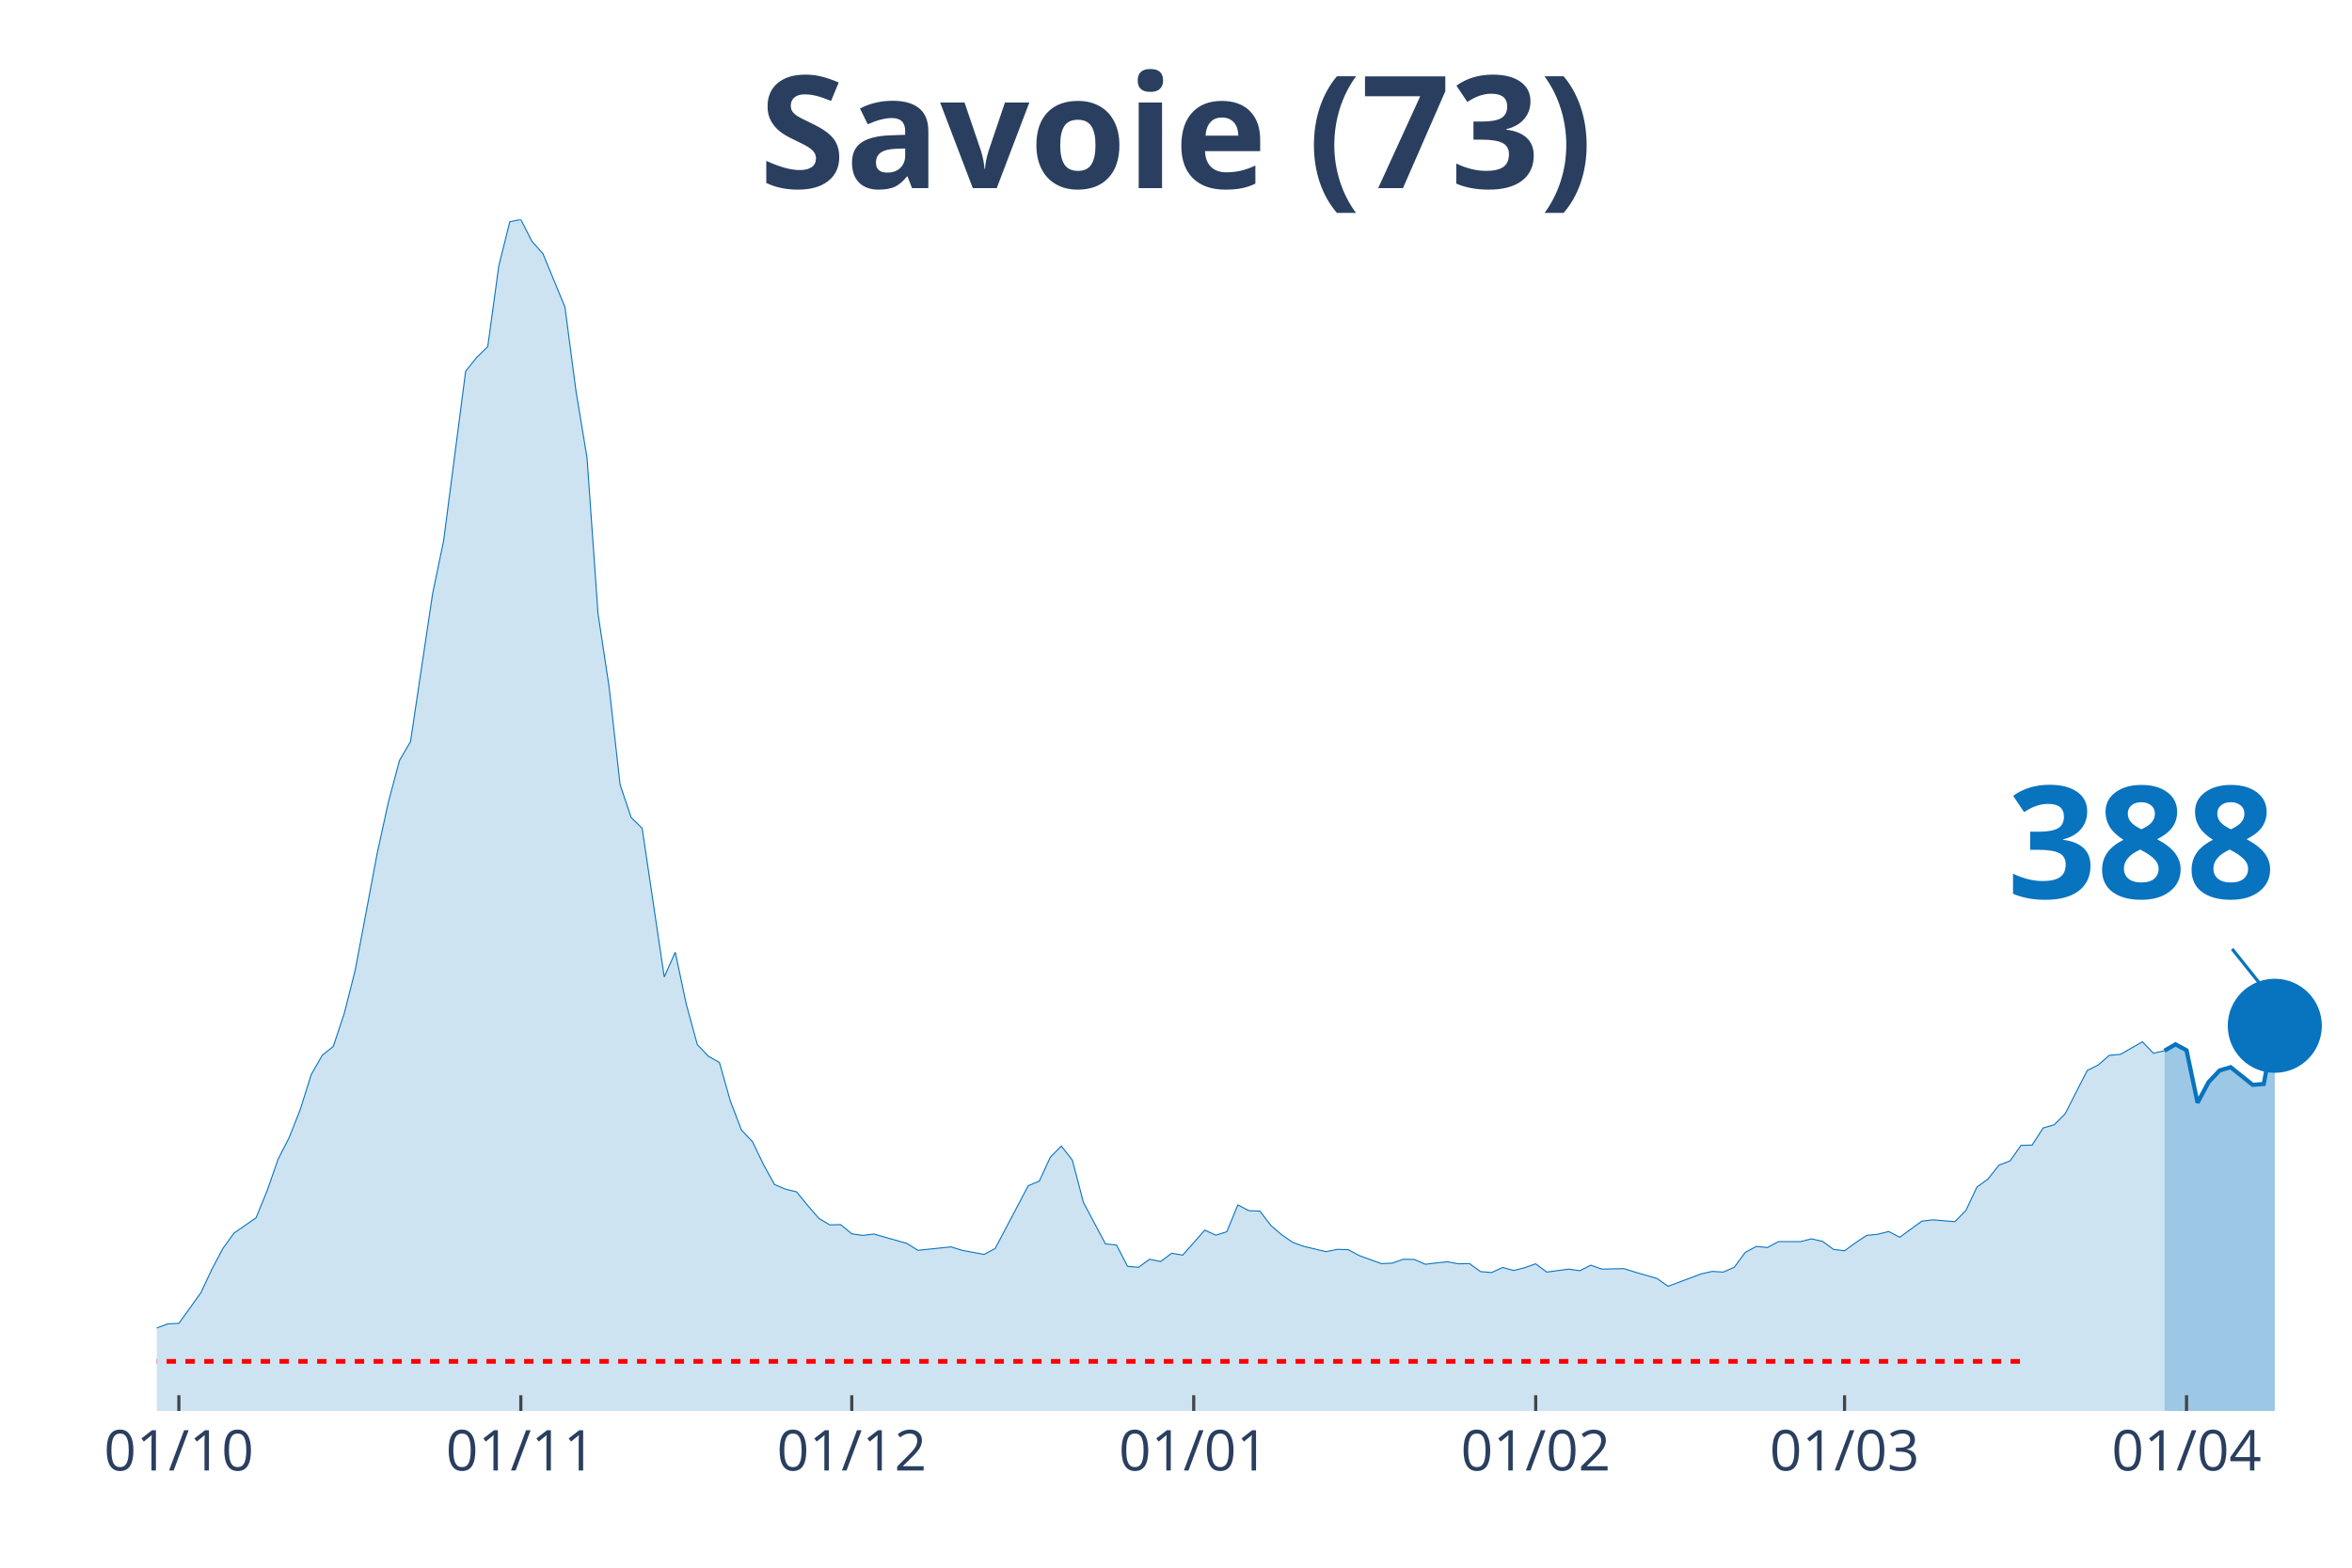
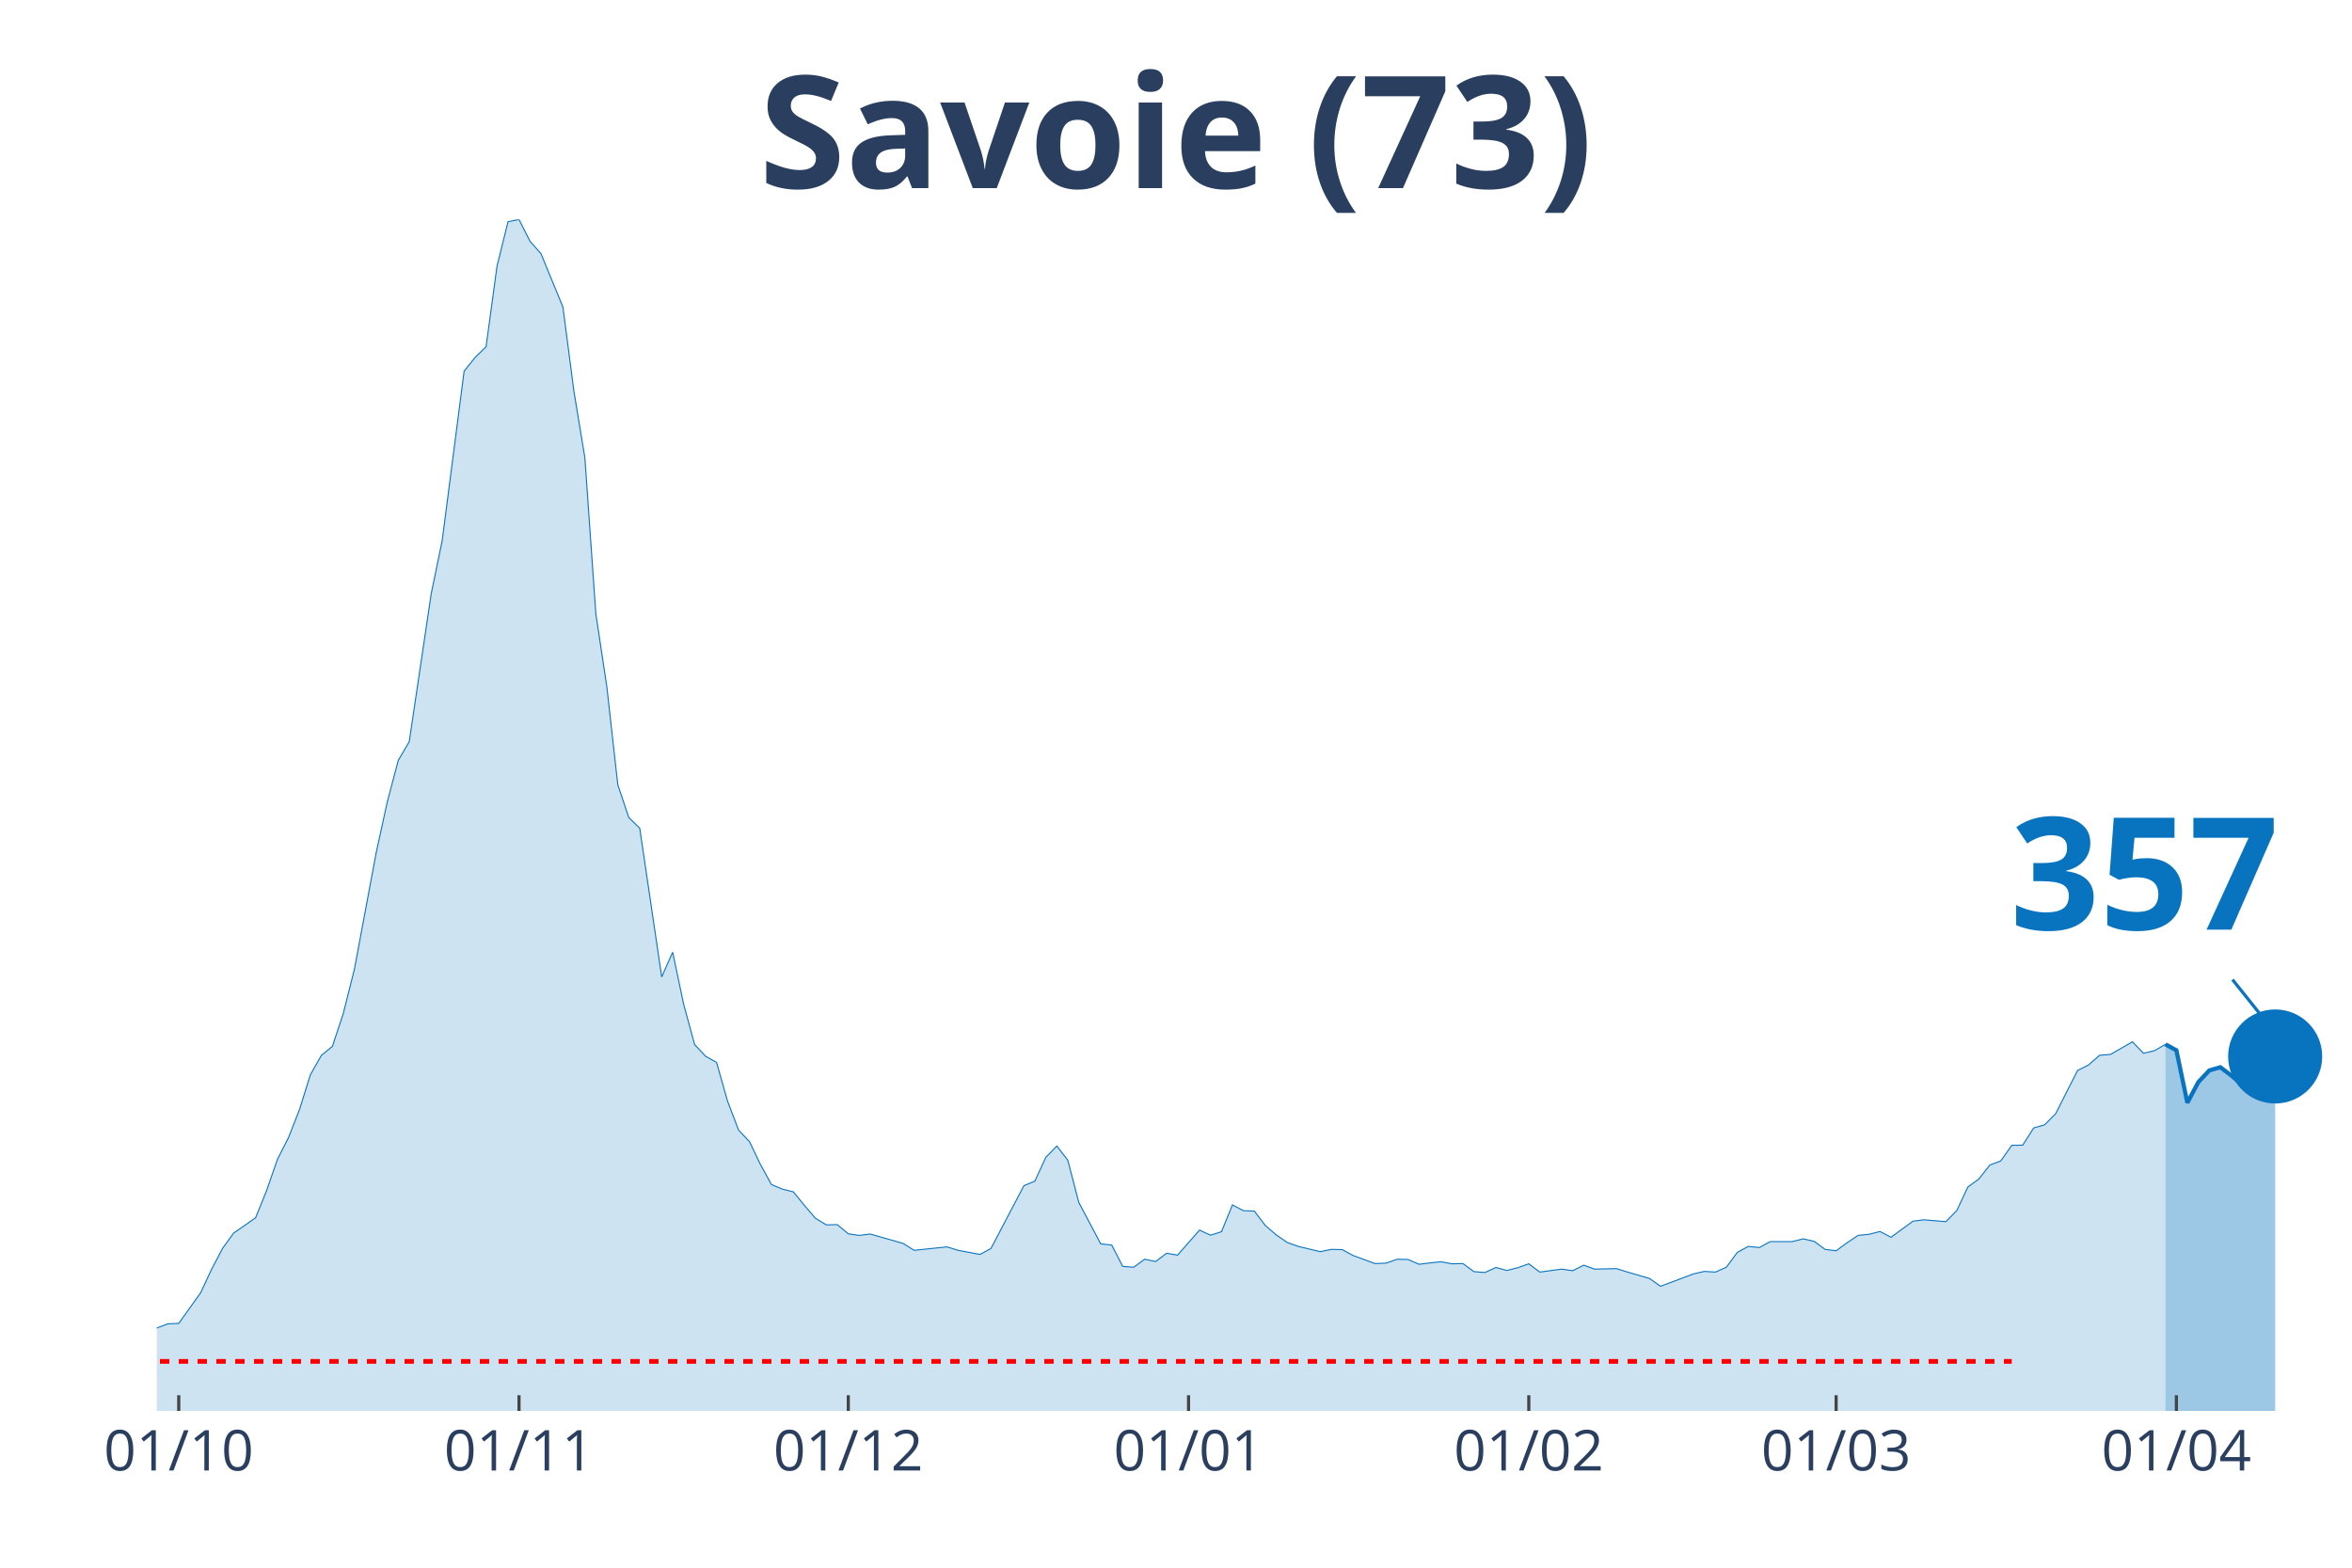
<svg xmlns="http://www.w3.org/2000/svg" class="main-svg" width="1125" height="750" style="" viewBox="0 0 750 500">
  <rect x="0" y="0" width="750" height="500" style="fill: rgb(0, 0, 0); fill-opacity: 0;" />
-   <defs id="defs-406518">
+   <defs id="defs-d6692b">
    <g class="clips">
-       <clipPath id="clip406518xyplot" class="plotclip">
+       <clipPath id="clipd6692bxyplot" class="plotclip">
        <rect width="700" height="380" />
      </clipPath>
-       <clipPath class="axesclip" id="clip406518x">
+       <clipPath class="axesclip" id="clipd6692bx">
        <rect x="50" y="0" width="700" height="500" />
      </clipPath>
-       <clipPath class="axesclip" id="clip406518y">
+       <clipPath class="axesclip" id="clipd6692by">
        <rect x="0" y="70" width="750" height="380" />
      </clipPath>
-       <clipPath class="axesclip" id="clip406518xy">
+       <clipPath class="axesclip" id="clipd6692bxy">
        <rect x="50" y="70" width="700" height="380" />
      </clipPath>
    </g>
    <g class="gradients" />
  </defs>
  <g class="bglayer">
    <rect class="bg" x="50" y="70" width="700" height="380" style="fill: rgb(0, 0, 0); fill-opacity: 0; stroke-width: 0;" />
  </g>
  <g class="layer-below">
    <g class="imagelayer" />
    <g class="shapelayer" />
  </g>
  <g class="cartesianlayer">
    <g class="subplot xy">
      <g class="layer-subplot">
        <g class="shapelayer" />
        <g class="imagelayer" />
      </g>
      <g class="gridlayer">
        <g class="x">
-           <path class="xgrid crisp" transform="translate(57.04,0)" d="M0,70v380" style="stroke: rgb(255, 255, 255); stroke-opacity: 1; stroke-width: 1px;" />
-           <path class="xgrid crisp" transform="translate(166.08,0)" d="M0,70v380" style="stroke: rgb(255, 255, 255); stroke-opacity: 1; stroke-width: 1px;" />
-           <path class="xgrid crisp" transform="translate(271.61,0)" d="M0,70v380" style="stroke: rgb(255, 255, 255); stroke-opacity: 1; stroke-width: 1px;" />
-           <path class="xgrid crisp" transform="translate(380.65,0)" d="M0,70v380" style="stroke: rgb(255, 255, 255); stroke-opacity: 1; stroke-width: 1px;" />
-           <path class="xgrid crisp" transform="translate(489.7,0)" d="M0,70v380" style="stroke: rgb(255, 255, 255); stroke-opacity: 1; stroke-width: 1px;" />
-           <path class="xgrid crisp" transform="translate(588.19,0)" d="M0,70v380" style="stroke: rgb(255, 255, 255); stroke-opacity: 1; stroke-width: 1px;" />
-           <path class="xgrid crisp" transform="translate(697.24,0)" d="M0,70v380" style="stroke: rgb(255, 255, 255); stroke-opacity: 1; stroke-width: 1px;" />
+           <path class="xgrid crisp" transform="translate(57,0)" d="M0,70v380" style="stroke: rgb(255, 255, 255); stroke-opacity: 1; stroke-width: 1px;" />
+           <path class="xgrid crisp" transform="translate(165.5,0)" d="M0,70v380" style="stroke: rgb(255, 255, 255); stroke-opacity: 1; stroke-width: 1px;" />
+           <path class="xgrid crisp" transform="translate(270.5,0)" d="M0,70v380" style="stroke: rgb(255, 255, 255); stroke-opacity: 1; stroke-width: 1px;" />
+           <path class="xgrid crisp" transform="translate(379,0)" d="M0,70v380" style="stroke: rgb(255, 255, 255); stroke-opacity: 1; stroke-width: 1px;" />
+           <path class="xgrid crisp" transform="translate(487.5,0)" d="M0,70v380" style="stroke: rgb(255, 255, 255); stroke-opacity: 1; stroke-width: 1px;" />
+           <path class="xgrid crisp" transform="translate(585.5,0)" d="M0,70v380" style="stroke: rgb(255, 255, 255); stroke-opacity: 1; stroke-width: 1px;" />
+           <path class="xgrid crisp" transform="translate(694,0)" d="M0,70v380" style="stroke: rgb(255, 255, 255); stroke-opacity: 1; stroke-width: 1px;" />
        </g>
        <g class="y" />
      </g>
      <g class="zerolinelayer" />
      <path class="xlines-below" />
      <path class="ylines-below" />
      <g class="overlines-below" />
      <g class="xaxislayer-below" />
      <g class="yaxislayer-below" />
      <g class="overaxes-below" />
-       <g class="plot" transform="translate(50, 70)" clip-path="url('#clip406518xyplot')">
+       <g class="plot" transform="translate(50, 70)" clip-path="url('#clipd6692bxyplot')">
        <g class="scatterlayer mlayer">
-           <g class="trace scatter tracee35ee9" style="stroke-miterlimit: 2;">
+           <g class="trace scatter trace1a7d49" style="stroke-miterlimit: 2;">
            <g class="fills">
              <g>
-                 <path class="js-fill" d="M640.2,380L-478.39,380L-478.39,378.76L-204.02,377L-200.5,376.71L-147.74,376.27L-144.22,376.13L-126.63,373.42L-123.12,371.45L-109.05,368.97L-105.53,367.72L-94.97,368.02L-91.46,368.75L-73.87,367.94L-70.35,367.14L-63.32,365.97L-59.8,363.56L-52.76,361.66L-49.25,361.29L-24.62,359.17L-21.11,359.32L-14.07,358.95L-10.55,357.93L-3.52,356.98L0,353.55L3.52,352.23L7.04,352.08L14.07,342.29L17.59,334.77L21.11,328.12L24.62,323.29L31.66,318.4L35.18,309.77L38.69,299.69L42.21,292.82L45.73,283.9L49.25,272.72L52.76,266.58L56.28,263.73L59.8,253.14L63.32,239.18L70.35,201.77L73.87,185.76L77.39,172.53L80.9,166.54L87.94,119.41L91.46,102.45L98.49,48.38L102.01,43.99L105.53,40.56L109.05,14.83L112.56,0.73L116.08,0L119.6,6.94L123.12,10.89L130.15,27.92L133.67,54.73L137.19,76L140.7,125.77L144.22,149L147.74,180.28L151.26,190.73L154.77,194.17L161.81,241.59L165.33,233.7L168.84,250.29L172.36,263.15L175.88,266.88L179.4,268.85L182.91,281.2L186.43,290.41L189.95,294.13L193.47,301.44L196.98,307.8L200.5,309.26L204.02,310.14L207.54,314.45L211.06,318.54L214.57,320.66L218.09,320.59L221.61,323.51L225.13,324.02L228.64,323.58L239.2,326.58L242.71,328.77L253.27,327.68L256.78,328.77L263.82,330.09L267.34,328.19L277.89,308.17L281.41,306.7L284.92,299.1L288.44,295.52L291.96,300.05L295.48,313.5L302.51,326.73L306.03,327.09L309.55,333.89L313.07,334.18L316.58,331.62L320.1,332.35L323.62,329.72L327.14,330.31L334.17,322.34L337.69,323.95L341.21,322.85L344.72,314.3L348.24,316.13L351.76,316.28L355.28,320.88L358.79,323.88L362.31,326.29L365.83,327.53L372.86,329.21L376.38,328.48L379.9,328.55L383.42,330.45L390.45,333.01L393.97,332.87L397.49,331.62L401.01,331.7L404.52,333.23L408.04,332.79L411.56,332.43L415.08,333.08L418.59,333.01L422.11,335.57L425.63,335.86L429.15,334.25L432.66,335.2L436.18,334.33L439.7,333.08L443.22,335.72L450.25,334.77L453.77,335.28L457.29,333.52L460.8,334.77L467.84,334.62L471.36,335.72L478.39,337.76L481.91,340.25L492.46,336.3L495.98,335.5L499.5,335.72L503.02,334.18L506.53,329.43L510.05,327.53L513.57,327.9L517.09,326L524.12,326L527.64,325.12L531.16,325.92L534.67,328.48L538.19,328.92L541.71,326.36L545.23,324.02L548.74,323.66L552.26,322.78L555.78,324.61L562.81,319.49L566.33,319.05L573.37,319.64L576.88,316.06L580.4,308.6L583.92,306.05L587.44,301.59L590.95,300.27L594.47,295.3L597.99,295.23L601.51,289.75L605.03,288.73L608.54,285.22L612.06,278.28L615.58,271.41L619.1,269.65L622.61,266.58L626.13,266.29L633.17,262.27L636.68,265.93L640.2,265.12" style="fill: rgb(8, 115, 191); fill-opacity: 0.2; stroke-width: 0;" />
+                 <path class="js-fill" d="M640.5,380L-476,380L-476,378.76L-203,377L-199.5,376.71L-147,376.27L-143.5,376.13L-126,373.42L-122.5,371.45L-108.5,368.97L-105,367.72L-94.5,368.02L-91,368.75L-73.5,367.94L-70,367.14L-63,365.97L-59.5,363.56L-52.5,361.66L-49,361.29L-24.5,359.17L-21,359.32L-14,358.95L-10.5,357.93L-3.5,356.98L0,353.55L3.5,352.23L7,352.08L14,342.29L17.5,334.77L21,328.12L24.5,323.29L31.5,318.4L35,309.77L38.5,299.69L42,292.82L45.5,283.9L49,272.72L52.5,266.58L56,263.73L59.5,253.14L63,239.18L70,201.77L73.5,185.76L77,172.53L80.5,166.54L87.5,119.41L91,102.45L98,48.38L101.5,43.99L105,40.56L108.5,14.83L112,0.73L115.5,0L119,6.94L122.5,10.89L129.5,27.92L133,54.73L136.5,76L140,125.77L143.5,149L147,180.28L150.5,190.73L154,194.17L161,241.59L164.5,233.7L168,250.29L171.5,263.15L175,266.88L178.5,268.85L182,281.2L185.5,290.41L189,294.13L192.5,301.44L196,307.8L199.5,309.26L203,310.14L206.5,314.45L210,318.54L213.5,320.66L217,320.59L220.5,323.51L224,324.02L227.5,323.58L238,326.58L241.5,328.77L252,327.68L255.5,328.77L262.5,330.09L266,328.19L276.5,308.17L280,306.7L283.5,299.1L287,295.52L290.5,300.05L294,313.5L301,326.73L304.5,327.09L308,333.89L311.5,334.18L315,331.62L318.5,332.35L322,329.72L325.5,330.31L332.5,322.34L336,323.95L339.5,322.85L343,314.3L346.5,316.13L350,316.28L353.5,320.88L357,323.88L360.5,326.29L364,327.53L371,329.21L374.5,328.48L378,328.55L381.5,330.45L388.5,333.01L392,332.87L395.5,331.62L399,331.7L402.5,333.23L406,332.79L409.5,332.43L413,333.08L416.5,333.01L420,335.57L423.5,335.86L427,334.25L430.5,335.2L434,334.33L437.5,333.08L441,335.72L448,334.77L451.5,335.28L455,333.52L458.5,334.77L465.5,334.62L469,335.72L476,337.76L479.5,340.25L490,336.3L493.5,335.5L497,335.72L500.5,334.18L504,329.43L507.5,327.53L511,327.9L514.5,326L521.5,326L525,325.12L528.5,325.92L532,328.48L535.5,328.92L539,326.36L542.5,324.02L546,323.66L549.5,322.78L553,324.61L560,319.49L563.5,319.05L570.5,319.64L574,316.06L577.5,308.6L581,306.05L584.5,301.59L588,300.27L591.5,295.3L595,295.23L598.5,289.75L602,288.73L605.5,285.22L609,278.28L612.5,271.41L616,269.65L619.5,266.58L623,266.29L630,262.27L633.5,265.93L637,265.12L640.5,263.08" style="fill: rgb(8, 115, 191); fill-opacity: 0.2; stroke-width: 0;" />
              </g>
            </g>
            <g class="errorbars" />
            <g class="lines">
-               <path class="js-line" d="M-478.39,378.76L-204.02,377L-200.5,376.71L-147.74,376.27L-144.22,376.13L-126.63,373.42L-123.12,371.45L-109.05,368.97L-105.53,367.72L-94.97,368.02L-91.46,368.75L-73.87,367.94L-70.35,367.14L-63.32,365.97L-59.8,363.56L-52.76,361.66L-49.25,361.29L-24.62,359.17L-21.11,359.32L-14.07,358.95L-10.55,357.93L-3.52,356.98L0,353.55L3.52,352.23L7.04,352.08L14.07,342.29L17.59,334.77L21.11,328.12L24.62,323.29L31.66,318.4L35.18,309.77L38.69,299.69L42.21,292.82L45.73,283.9L49.25,272.72L52.76,266.58L56.28,263.73L59.8,253.14L63.32,239.18L70.35,201.77L73.87,185.76L77.39,172.53L80.9,166.54L87.94,119.41L91.46,102.45L98.49,48.38L102.01,43.99L105.53,40.56L109.05,14.83L112.56,0.73L116.08,0L119.6,6.94L123.12,10.89L130.15,27.92L133.67,54.73L137.19,76L140.7,125.77L144.22,149L147.74,180.28L151.26,190.73L154.77,194.17L161.81,241.59L165.33,233.7L168.84,250.29L172.36,263.15L175.88,266.88L179.4,268.85L182.91,281.2L186.43,290.41L189.95,294.13L193.47,301.44L196.98,307.8L200.5,309.26L204.02,310.14L207.54,314.45L211.06,318.54L214.57,320.66L218.09,320.59L221.61,323.51L225.13,324.02L228.64,323.58L239.2,326.58L242.71,328.77L253.27,327.68L256.78,328.77L263.82,330.09L267.34,328.19L277.89,308.17L281.41,306.7L284.92,299.1L288.44,295.52L291.96,300.05L295.48,313.5L302.51,326.73L306.03,327.09L309.55,333.89L313.07,334.18L316.58,331.62L320.1,332.35L323.62,329.72L327.14,330.31L334.17,322.34L337.69,323.95L341.21,322.85L344.72,314.3L348.24,316.13L351.76,316.28L355.28,320.88L358.79,323.88L362.31,326.29L365.83,327.53L372.86,329.21L376.38,328.48L379.9,328.55L383.42,330.45L390.45,333.01L393.97,332.87L397.49,331.62L401.01,331.7L404.52,333.23L408.04,332.79L411.56,332.43L415.08,333.08L418.59,333.01L422.11,335.57L425.63,335.86L429.15,334.25L432.66,335.2L436.18,334.33L439.7,333.08L443.22,335.72L450.25,334.77L453.77,335.28L457.29,333.52L460.8,334.77L467.84,334.62L471.36,335.72L478.39,337.76L481.91,340.25L492.46,336.3L495.98,335.5L499.5,335.72L503.02,334.18L506.53,329.43L510.05,327.53L513.57,327.9L517.09,326L524.12,326L527.64,325.12L531.16,325.92L534.67,328.48L538.19,328.92L541.71,326.36L545.23,324.02L548.74,323.66L552.26,322.78L555.78,324.61L562.81,319.49L566.33,319.05L573.37,319.64L576.88,316.06L580.4,308.6L583.92,306.05L587.44,301.59L590.95,300.27L594.47,295.3L597.99,295.23L601.51,289.75L605.03,288.73L608.54,285.22L612.06,278.28L615.58,271.41L619.1,269.65L622.61,266.58L626.13,266.29L633.17,262.27L636.68,265.93L640.2,265.12" style="vector-effect: non-scaling-stroke; fill: none; stroke: rgb(8, 115, 191); stroke-opacity: 1; stroke-width: 0.5px; opacity: 1;" />
+               <path class="js-line" d="M-476,378.76L-203,377L-199.5,376.71L-147,376.27L-143.5,376.13L-126,373.42L-122.5,371.45L-108.5,368.97L-105,367.72L-94.5,368.02L-91,368.75L-73.5,367.94L-70,367.14L-63,365.97L-59.5,363.56L-52.5,361.66L-49,361.29L-24.5,359.17L-21,359.32L-14,358.95L-10.5,357.93L-3.5,356.98L0,353.55L3.5,352.23L7,352.08L14,342.29L17.5,334.77L21,328.12L24.5,323.29L31.5,318.4L35,309.77L38.5,299.69L42,292.82L45.5,283.9L49,272.72L52.5,266.58L56,263.73L59.5,253.14L63,239.18L70,201.77L73.5,185.76L77,172.53L80.5,166.54L87.5,119.41L91,102.45L98,48.38L101.5,43.99L105,40.56L108.5,14.83L112,0.73L115.5,0L119,6.94L122.5,10.89L129.5,27.92L133,54.73L136.5,76L140,125.77L143.5,149L147,180.28L150.5,190.73L154,194.17L161,241.59L164.5,233.7L168,250.29L171.5,263.15L175,266.88L178.5,268.85L182,281.2L185.5,290.41L189,294.13L192.5,301.44L196,307.8L199.5,309.26L203,310.14L206.5,314.45L210,318.54L213.5,320.66L217,320.59L220.5,323.51L224,324.02L227.5,323.58L238,326.58L241.5,328.77L252,327.68L255.5,328.77L262.5,330.09L266,328.19L276.5,308.17L280,306.7L283.5,299.1L287,295.52L290.5,300.05L294,313.5L301,326.73L304.5,327.09L308,333.89L311.5,334.18L315,331.62L318.5,332.35L322,329.72L325.5,330.31L332.5,322.34L336,323.95L339.5,322.85L343,314.3L346.5,316.13L350,316.28L353.5,320.88L357,323.88L360.5,326.29L364,327.53L371,329.21L374.5,328.48L378,328.55L381.5,330.45L388.5,333.01L392,332.87L395.5,331.62L399,331.7L402.5,333.23L406,332.79L409.5,332.43L413,333.08L416.5,333.01L420,335.57L423.5,335.86L427,334.25L430.5,335.2L434,334.33L437.5,333.08L441,335.72L448,334.77L451.5,335.28L455,333.52L458.5,334.77L465.5,334.62L469,335.72L476,337.76L479.5,340.25L490,336.3L493.5,335.5L497,335.72L500.5,334.18L504,329.43L507.5,327.53L511,327.9L514.5,326L521.5,326L525,325.12L528.5,325.92L532,328.48L535.5,328.92L539,326.36L542.5,324.02L546,323.66L549.5,322.78L553,324.61L560,319.49L563.5,319.05L570.5,319.64L574,316.06L577.5,308.6L581,306.05L584.5,301.59L588,300.27L591.5,295.3L595,295.23L598.5,289.75L602,288.73L605.5,285.22L609,278.28L612.5,271.41L616,269.65L619.5,266.58L623,266.29L630,262.27L633.5,265.93L637,265.12L640.5,263.08" style="vector-effect: non-scaling-stroke; fill: none; stroke: rgb(8, 115, 191); stroke-opacity: 1; stroke-width: 0.5px; opacity: 1;" />
            </g>
            <g class="points" />
            <g class="text" />
          </g>
-           <g class="trace scatter traceba33c9" style="stroke-miterlimit: 2;">
+           <g class="trace scatter trace893c59" style="stroke-miterlimit: 2;">
            <g class="fills">
              <g>
-                 <path class="js-fill" d="M675.38,380L640.2,380L640.2,265.12L643.72,263.08L647.24,264.98L650.75,281.71L654.27,275.13L657.79,271.41L661.31,270.38L668.34,276.01L671.86,275.72L675.38,257.16" style="fill: rgb(8, 115, 191); fill-opacity: 0.4; stroke-width: 0;" />
+                 <path class="js-fill" d="M675.5,380L640.5,380L640.5,263.08L644,264.98L647.5,281.71L651,275.13L654.5,271.41L658,270.38L661.5,273.02L665,276.01L668.5,275.72L672,257.16L675.5,266.95" style="fill: rgb(8, 115, 191); fill-opacity: 0.4; stroke-width: 0;" />
              </g>
            </g>
            <g class="errorbars" />
            <g class="lines">
-               <path class="js-line" d="M640.2,265.12L643.72,263.08L647.24,264.98L650.75,281.71L654.27,275.13L657.79,271.41L661.31,270.38L668.34,276.01L671.86,275.72L675.38,257.16" style="vector-effect: non-scaling-stroke; fill: none; stroke: rgb(8, 115, 191); stroke-opacity: 1; stroke-width: 2px; opacity: 1;" />
+               <path class="js-line" d="M640.5,263.08L644,264.98L647.5,281.71L651,275.13L654.5,271.41L658,270.38L661.5,273.02L665,276.01L668.5,275.72L672,257.16L675.5,266.95" style="vector-effect: non-scaling-stroke; fill: none; stroke: rgb(8, 115, 191); stroke-opacity: 1; stroke-width: 2px; opacity: 1;" />
            </g>
            <g class="points" />
            <g class="text" />
          </g>
-           <g class="trace scatter tracecf311f" style="stroke-miterlimit: 2; opacity: 1;">
+           <g class="trace scatter trace89bf0d" style="stroke-miterlimit: 2; opacity: 1;">
            <g class="fills" />
            <g class="errorbars" />
            <g class="lines" />
            <g class="points">
-               <path class="point" transform="translate(675.38,257.16)" d="M15,0A15,15 0 1,1 0,-15A15,15 0 0,1 15,0Z" style="opacity: 1; stroke-width: 0px; fill: rgb(8, 115, 191); fill-opacity: 1;" />
+               <path class="point" transform="translate(675.5,266.95)" d="M15,0A15,15 0 1,1 0,-15A15,15 0 0,1 15,0Z" style="opacity: 1; stroke-width: 0px; fill: rgb(8, 115, 191); fill-opacity: 1;" />
            </g>
            <g class="text" />
          </g>
        </g>
      </g>
      <g class="overplot" />
      <path class="xlines-above crisp" style="fill: none; stroke-width: 1px; stroke: rgb(0, 0, 0); stroke-opacity: 0;" d="" />
      <path class="ylines-above crisp" style="fill: none;" d="M0,0" />
      <g class="overlines-above" />
      <g class="xaxislayer-above">
-         <path class="xtick ticks crisp" d="M0,450v-5" transform="translate(57.04,0)" style="stroke: rgb(68, 68, 68); stroke-opacity: 1; stroke-width: 1px;" />
-         <path class="xtick ticks crisp" d="M0,450v-5" transform="translate(166.08,0)" style="stroke: rgb(68, 68, 68); stroke-opacity: 1; stroke-width: 1px;" />
-         <path class="xtick ticks crisp" d="M0,450v-5" transform="translate(271.61,0)" style="stroke: rgb(68, 68, 68); stroke-opacity: 1; stroke-width: 1px;" />
-         <path class="xtick ticks crisp" d="M0,450v-5" transform="translate(380.65,0)" style="stroke: rgb(68, 68, 68); stroke-opacity: 1; stroke-width: 1px;" />
-         <path class="xtick ticks crisp" d="M0,450v-5" transform="translate(489.7,0)" style="stroke: rgb(68, 68, 68); stroke-opacity: 1; stroke-width: 1px;" />
-         <path class="xtick ticks crisp" d="M0,450v-5" transform="translate(588.19,0)" style="stroke: rgb(68, 68, 68); stroke-opacity: 1; stroke-width: 1px;" />
-         <path class="xtick ticks crisp" d="M0,450v-5" transform="translate(697.24,0)" style="stroke: rgb(68, 68, 68); stroke-opacity: 1; stroke-width: 1px;" />
+         <path class="xtick ticks crisp" d="M0,450v-5" transform="translate(57,0)" style="stroke: rgb(68, 68, 68); stroke-opacity: 1; stroke-width: 1px;" />
+         <path class="xtick ticks crisp" d="M0,450v-5" transform="translate(165.5,0)" style="stroke: rgb(68, 68, 68); stroke-opacity: 1; stroke-width: 1px;" />
+         <path class="xtick ticks crisp" d="M0,450v-5" transform="translate(270.5,0)" style="stroke: rgb(68, 68, 68); stroke-opacity: 1; stroke-width: 1px;" />
+         <path class="xtick ticks crisp" d="M0,450v-5" transform="translate(379,0)" style="stroke: rgb(68, 68, 68); stroke-opacity: 1; stroke-width: 1px;" />
+         <path class="xtick ticks crisp" d="M0,450v-5" transform="translate(487.5,0)" style="stroke: rgb(68, 68, 68); stroke-opacity: 1; stroke-width: 1px;" />
+         <path class="xtick ticks crisp" d="M0,450v-5" transform="translate(585.5,0)" style="stroke: rgb(68, 68, 68); stroke-opacity: 1; stroke-width: 1px;" />
+         <path class="xtick ticks crisp" d="M0,450v-5" transform="translate(694,0)" style="stroke: rgb(68, 68, 68); stroke-opacity: 1; stroke-width: 1px;" />
        <g class="xtick">
-           <text text-anchor="middle" x="0" y="469" transform="translate(57.04,0)" style="font-family: 'Open Sans', verdana, arial, sans-serif; font-size: 18px; fill: rgb(42, 63, 95); fill-opacity: 1; white-space: pre;">01/10</text>
+           <text text-anchor="middle" x="0" y="469" transform="translate(57,0)" style="font-family: 'Open Sans', verdana, arial, sans-serif; font-size: 18px; fill: rgb(42, 63, 95); fill-opacity: 1; white-space: pre;">01/10</text>
        </g>
        <g class="xtick">
-           <text text-anchor="middle" x="0" y="469" transform="translate(166.08,0)" style="font-family: 'Open Sans', verdana, arial, sans-serif; font-size: 18px; fill: rgb(42, 63, 95); fill-opacity: 1; white-space: pre;">01/11</text>
+           <text text-anchor="middle" x="0" y="469" transform="translate(165.5,0)" style="font-family: 'Open Sans', verdana, arial, sans-serif; font-size: 18px; fill: rgb(42, 63, 95); fill-opacity: 1; white-space: pre;">01/11</text>
        </g>
        <g class="xtick">
-           <text text-anchor="middle" x="0" y="469" transform="translate(271.61,0)" style="font-family: 'Open Sans', verdana, arial, sans-serif; font-size: 18px; fill: rgb(42, 63, 95); fill-opacity: 1; white-space: pre;">01/12</text>
+           <text text-anchor="middle" x="0" y="469" transform="translate(270.5,0)" style="font-family: 'Open Sans', verdana, arial, sans-serif; font-size: 18px; fill: rgb(42, 63, 95); fill-opacity: 1; white-space: pre;">01/12</text>
        </g>
        <g class="xtick">
-           <text text-anchor="middle" x="0" y="469" transform="translate(380.65,0)" style="font-family: 'Open Sans', verdana, arial, sans-serif; font-size: 18px; fill: rgb(42, 63, 95); fill-opacity: 1; white-space: pre;">01/01</text>
+           <text text-anchor="middle" x="0" y="469" transform="translate(379,0)" style="font-family: 'Open Sans', verdana, arial, sans-serif; font-size: 18px; fill: rgb(42, 63, 95); fill-opacity: 1; white-space: pre;">01/01</text>
        </g>
        <g class="xtick">
-           <text text-anchor="middle" x="0" y="469" transform="translate(489.7,0)" style="font-family: 'Open Sans', verdana, arial, sans-serif; font-size: 18px; fill: rgb(42, 63, 95); fill-opacity: 1; white-space: pre;">01/02</text>
+           <text text-anchor="middle" x="0" y="469" transform="translate(487.5,0)" style="font-family: 'Open Sans', verdana, arial, sans-serif; font-size: 18px; fill: rgb(42, 63, 95); fill-opacity: 1; white-space: pre;">01/02</text>
        </g>
        <g class="xtick">
-           <text text-anchor="middle" x="0" y="469" transform="translate(588.19,0)" style="font-family: 'Open Sans', verdana, arial, sans-serif; font-size: 18px; fill: rgb(42, 63, 95); fill-opacity: 1; white-space: pre;">01/03</text>
+           <text text-anchor="middle" x="0" y="469" transform="translate(585.5,0)" style="font-family: 'Open Sans', verdana, arial, sans-serif; font-size: 18px; fill: rgb(42, 63, 95); fill-opacity: 1; white-space: pre;">01/03</text>
        </g>
        <g class="xtick">
-           <text text-anchor="middle" x="0" y="469" transform="translate(697.24,0)" style="font-family: 'Open Sans', verdana, arial, sans-serif; font-size: 18px; fill: rgb(42, 63, 95); fill-opacity: 1; white-space: pre;">01/04</text>
+           <text text-anchor="middle" x="0" y="469" transform="translate(694,0)" style="font-family: 'Open Sans', verdana, arial, sans-serif; font-size: 18px; fill: rgb(42, 63, 95); fill-opacity: 1; white-space: pre;">01/04</text>
        </g>
      </g>
      <g class="yaxislayer-above" />
      <g class="overaxes-above" />
    </g>
  </g>
  <g class="polarlayer" />
  <g class="ternarylayer" />
  <g class="geolayer" />
  <g class="funnelarealayer" />
  <g class="pielayer" />
  <g class="treemaplayer" />
  <g class="sunburstlayer" />
  <g class="glimages" />
-   <defs id="topdefs-406518">
+   <defs id="topdefs-d6692b">
    <g class="clips" />
  </defs>
  <g class="layer-above">
    <g class="imagelayer" />
    <g class="shapelayer">
-       <path data-index="0" fill-rule="evenodd" d="M-1926.88,434.2L644.47,434.2" clip-path="url('#clip406518xy')" style="opacity: 1; stroke: rgb(255, 0, 0); stroke-opacity: 1; fill: rgb(0, 0, 0); fill-opacity: 0; stroke-dasharray: 3px, 3px; stroke-width: 1.5px;" />
+       <path data-index="0" fill-rule="evenodd" d="M-1917,434.2L641.5,434.2" clip-path="url('#clipd6692bxy')" style="opacity: 1; stroke: rgb(255, 0, 0); stroke-opacity: 1; fill: rgb(0, 0, 0); fill-opacity: 0; stroke-dasharray: 3px, 3px; stroke-width: 1.5px;" />
    </g>
  </g>
  <g class="infolayer">
    <g class="g-gtitle">
      <text class="gtitle" x="375" y="25" text-anchor="middle" dy="0.7em" style="font-family: 'Open Sans', verdana, arial, sans-serif; font-size: 50px; fill: rgb(42, 63, 95); opacity: 1; font-weight: normal; white-space: pre;">
        <tspan style="font-weight:bold">Savoie (73)</tspan>
      </text>
    </g>
    <g class="g-xtitle" />
    <g class="annotation" data-index="0" style="opacity: 1;">
-       <g class="annotation-text-g" transform="rotate(0,683.38,267.16)">
-         <g class="cursor-pointer" transform="translate(625, 231)">
+       <g class="annotation-text-g" transform="rotate(0,683.5,276.95)">
+         <g class="cursor-pointer" transform="translate(626, 241)">
          <rect class="bg" x="0.5" y="0.5" width="115" height="71" style="stroke-width: 1px; stroke: rgb(0, 0, 0); stroke-opacity: 0; fill: rgb(255, 255, 255); fill-opacity: 0.6;" />
          <text class="annotation-text" text-anchor="middle" x="57.812" y="55.5" style="font-family: 'Open Sans', verdana, arial, sans-serif; font-size: 50px; fill: rgb(8, 115, 191); fill-opacity: 1; white-space: pre;">
-             <tspan style="font-weight:bold">388 </tspan>
+             <tspan style="font-weight:bold">357 </tspan>
          </text>
        </g>
      </g>
      <g class="annotation-arrow-g" style="opacity: 1;">
-         <path d="M711.78,302.66L723.38,317.16" style="stroke-width: 1px; stroke: rgb(8, 115, 191); stroke-opacity: 1; stroke-dasharray: 0px, 0px, 18.569px, 18.569px;" />
+         <path d="M711.9,312.45L723.5,326.95" style="stroke-width: 1px; stroke: rgb(8, 115, 191); stroke-opacity: 1; stroke-dasharray: 0px, 0px, 18.569px, 18.569px;" />
      </g>
    </g>
  </g>
</svg>
